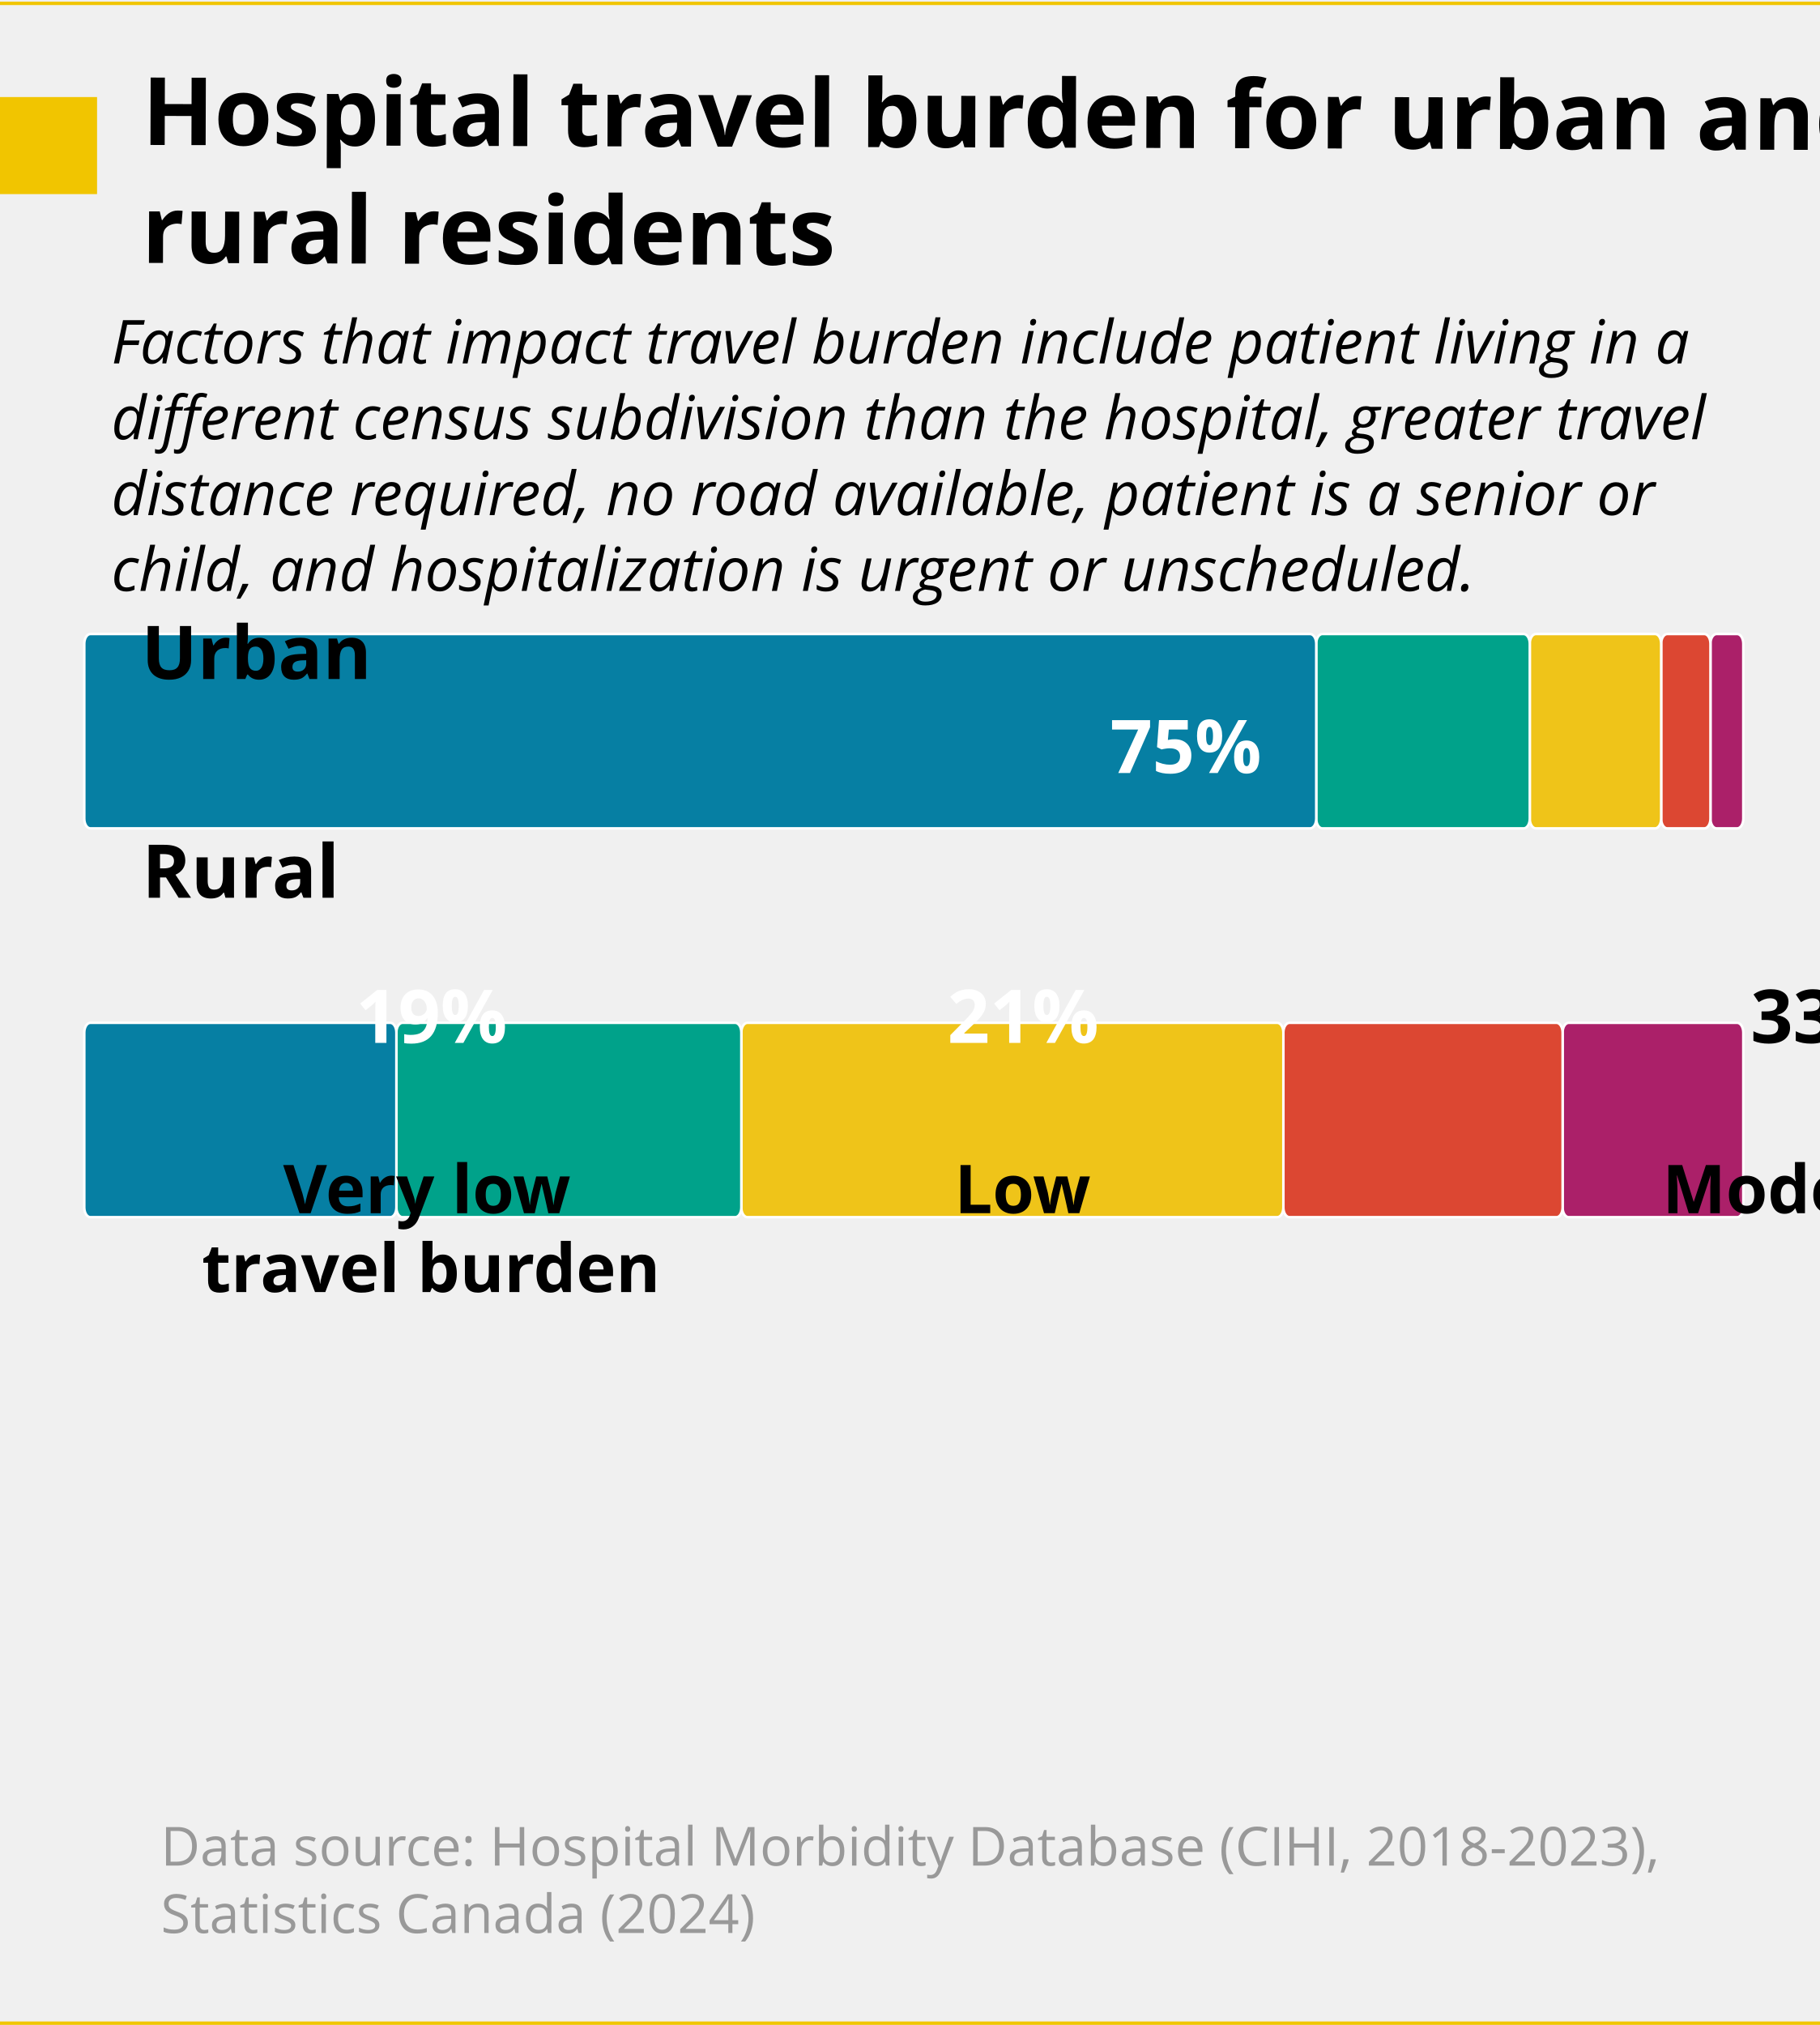
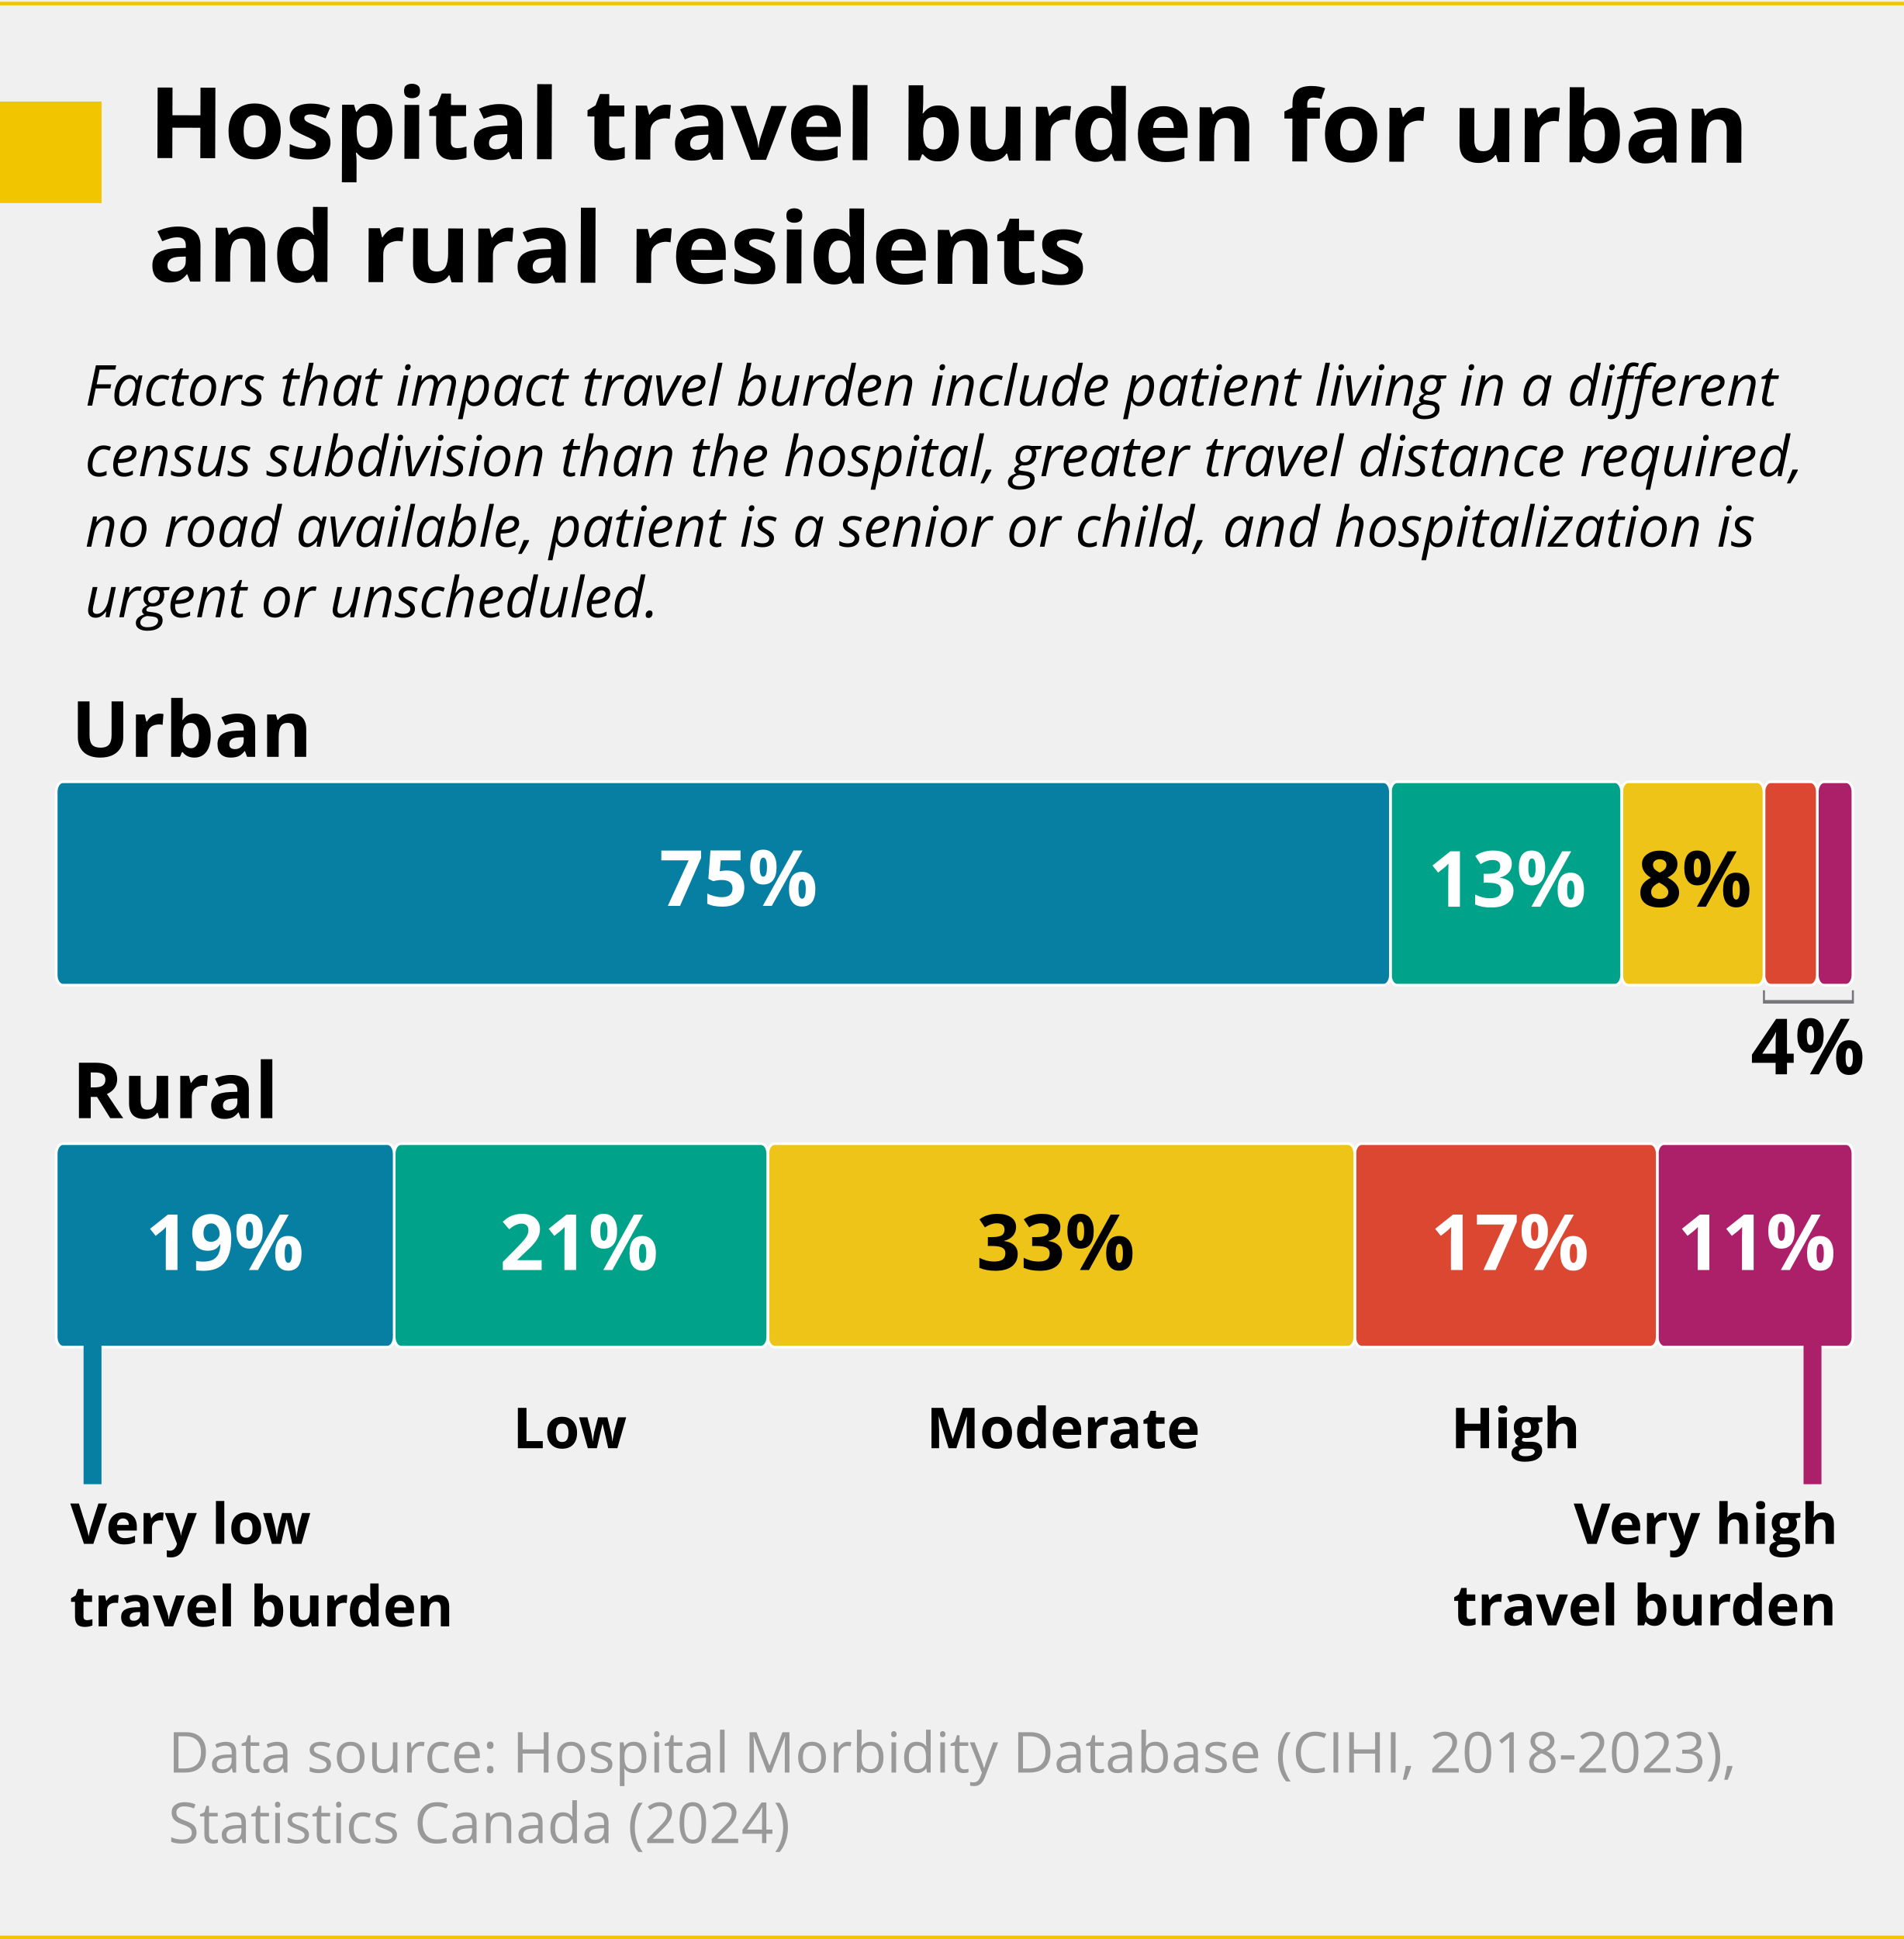
- <svg xmlns="http://www.w3.org/2000/svg" id="svg29" width="360" height="400.6" viewBox="0 0 270 300.45" version="1.1">
-   <defs id="defs29" />
+ <svg xmlns="http://www.w3.org/2000/svg" id="svg29" width="360" height="366.6" viewBox="0 0 270 274.95" version="1.1">
+   <defs id="defs29">
+     <rect x="-49.497" y="316.077" width="19.799" height="25.456" id="rect30" />
+   </defs>
  <g id="layer1">
-     <path id="path1" d="m 258.664,153.195 v 25.958 c 0,0.796 -0.408,1.442 -0.912,1.442 h -24.986 c -0.504,0 -0.912,-0.646 -0.912,-1.442 v -25.958 c 0,-0.796 0.408,-1.442 0.912,-1.442 h 24.986 c 0.504,0 0.912,0.646 0.912,1.442 z" fill="#ab2069" stroke="#ffffff" stroke-miterlimit="10" stroke-width="0.372" />
-     <path id="path2" d="m 258.664,95.508 v 25.958 c 0,0.796 -0.408,1.442 -0.912,1.442 h -3.051 c -0.504,0 -0.912,-0.646 -0.912,-1.442 V 95.508 c 0,-0.796 0.408,-1.442 0.912,-1.442 h 3.051 c 0.504,0 0.912,0.646 0.912,1.442 z" fill="#ab2069" stroke="#ffffff" stroke-miterlimit="10" stroke-width="0.372" />
-     <path id="path3" d="m 253.79,95.508 v 25.958 c 0,0.796 -0.408,1.442 -0.912,1.442 h -5.488 c -0.504,0 -0.912,-0.646 -0.912,-1.442 V 95.508 c 0,-0.796 0.408,-1.442 0.912,-1.442 h 5.488 c 0.504,0 0.912,0.646 0.912,1.442 z" fill="#dc4732" stroke="#ffffff" stroke-miterlimit="10" stroke-width="0.372" />
-     <path id="path4" d="m 231.855,153.195 v 25.958 c 0,0.796 -0.408,1.442 -0.912,1.442 h -39.609 c -0.504,0 -0.912,-0.646 -0.912,-1.442 v -25.958 c 0,-0.796 0.408,-1.442 0.912,-1.442 h 39.609 c 0.504,0 0.912,0.646 0.912,1.442 z" fill="#dc4732" stroke="#ffffff" stroke-miterlimit="10" stroke-width="0.372" />
-     <path id="path5" d="m 246.478,95.508 v 25.958 c 0,0.796 -0.408,1.442 -0.912,1.442 h -17.674 c -0.504,0 -0.912,-0.646 -0.912,-1.442 V 95.508 c 0,-0.796 0.408,-1.442 0.912,-1.442 h 17.674 c 0.504,0 0.912,0.646 0.912,1.442 z" fill="#efc419" stroke="#ffffff" stroke-miterlimit="10" stroke-width="0.372" />
-     <path id="path6" d="m 190.422,153.195 v 25.958 c 0,0.796 -0.408,1.442 -0.912,1.442 h -78.604 c -0.504,0 -0.912,-0.646 -0.912,-1.442 v -25.958 c 0,-0.796 0.408,-1.442 0.912,-1.442 h 78.604 c 0.504,0 0.912,0.646 0.912,1.442 z" fill="#efc419" stroke="#ffffff" stroke-miterlimit="10" stroke-width="0.372" />
-     <path id="path7" d="m 226.981,95.508 v 25.958 c 0,0.796 -0.408,1.442 -0.912,1.442 h -29.86 c -0.504,0 -0.912,-0.646 -0.912,-1.442 V 95.508 c 0,-0.796 0.408,-1.442 0.912,-1.442 h 29.86 c 0.504,0 0.912,0.646 0.912,1.442 z" fill="#00a28a" stroke="#ffffff" stroke-miterlimit="10" stroke-width="0.372" />
-     <path id="path8" d="m 109.995,153.195 v 25.958 c 0,0.796 -0.408,1.442 -0.912,1.442 H 59.725 c -0.504,0 -0.912,-0.646 -0.912,-1.442 v -25.958 c 0,-0.796 0.408,-1.442 0.912,-1.442 h 49.358 c 0.504,0 0.912,0.646 0.912,1.442 z" fill="#00a28a" stroke="#ffffff" stroke-miterlimit="10" stroke-width="0.372" />
-     <path id="path9" d="m 195.297,95.508 v 25.958 c 0,0.796 -0.408,1.442 -0.912,1.442 H 13.418 c -0.504,0 -0.912,-0.646 -0.912,-1.442 V 95.508 c 0,-0.796 0.408,-1.442 0.912,-1.442 H 194.385 c 0.504,0 0.912,0.646 0.912,1.442 z" fill="#067fa3" stroke="#ffffff" stroke-miterlimit="10" stroke-width="0.372" />
-     <path id="path10" d="m 58.813,153.195 v 25.958 c 0,0.796 -0.408,1.442 -0.912,1.442 H 13.418 c -0.504,0 -0.912,-0.646 -0.912,-1.442 v -25.958 c 0,-0.796 0.408,-1.442 0.912,-1.442 h 44.484 c 0.504,0 0.912,0.646 0.912,1.442 z" fill="#067fa3" stroke="#ffffff" stroke-miterlimit="10" stroke-width="0.372" />
-     <path id="path37" d="M 0,300.179 H 489.6" fill="none" stroke="#f1c500" stroke-miterlimit="2.25" stroke-width="0.5" />
+     <path id="path1" d="m 262.755,163.614 v 25.957 c 0,0.796 -0.422,1.442 -0.944,1.442 h -25.861 c -0.521,0 -0.944,-0.646 -0.944,-1.442 v -25.957 c 0,-0.796 0.422,-1.442 0.944,-1.442 h 25.861 c 0.521,0 0.944,0.646 0.944,1.442 z" fill="#ab2069" stroke="#ffffff" stroke-miterlimit="10" stroke-width="0.378" />
+     <path id="path2" d="m 262.755,112.296 v 25.957 c 0,0.796 -0.422,1.442 -0.944,1.442 h -3.158 c -0.521,0 -0.944,-0.646 -0.944,-1.442 v -25.957 c 0,-0.796 0.422,-1.442 0.944,-1.442 h 3.158 c 0.521,0 0.944,0.646 0.944,1.442 z" fill="#ab2069" stroke="#ffffff" stroke-miterlimit="10" stroke-width="0.378" />
+     <path id="path3" d="m 257.709,112.296 v 25.957 c 0,0.796 -0.422,1.442 -0.944,1.442 h -5.681 c -0.521,0 -0.944,-0.646 -0.944,-1.442 v -25.957 c 0,-0.796 0.422,-1.442 0.944,-1.442 h 5.681 c 0.521,0 0.944,0.646 0.944,1.442 z" fill="#dc4732" stroke="#ffffff" stroke-miterlimit="10" stroke-width="0.378" />
+     <path id="path4" d="m 235.006,163.614 v 25.957 c 0,0.796 -0.422,1.442 -0.944,1.442 h -40.997 c -0.521,0 -0.944,-0.646 -0.944,-1.442 v -25.957 c 0,-0.796 0.422,-1.442 0.944,-1.442 h 40.997 c 0.521,0 0.944,0.646 0.944,1.442 z" fill="#dc4732" stroke="#ffffff" stroke-miterlimit="10" stroke-width="0.378" />
+     <path id="path5" d="m 250.142,112.296 v 25.957 c 0,0.796 -0.422,1.442 -0.944,1.442 h -18.293 c -0.521,0 -0.944,-0.646 -0.944,-1.442 v -25.957 c 0,-0.796 0.422,-1.442 0.944,-1.442 h 18.293 c 0.521,0 0.944,0.646 0.944,1.442 z" fill="#efc419" stroke="#ffffff" stroke-miterlimit="10" stroke-width="0.378" />
+     <path id="path6" d="m 192.121,163.614 v 25.957 c 0,0.796 -0.422,1.442 -0.944,1.442 h -81.359 c -0.521,0 -0.944,-0.646 -0.944,-1.442 v -25.957 c 0,-0.796 0.422,-1.442 0.944,-1.442 h 81.359 c 0.521,0 0.944,0.646 0.944,1.442 z" fill="#efc419" stroke="#ffffff" stroke-miterlimit="10" stroke-width="0.378" />
+     <path id="path7" d="m 229.961,112.296 v 25.957 c 0,0.796 -0.422,1.442 -0.944,1.442 h -30.907 c -0.521,0 -0.944,-0.646 -0.944,-1.442 v -25.957 c 0,-0.796 0.422,-1.442 0.944,-1.442 h 30.907 c 0.521,0 0.944,0.646 0.944,1.442 z" fill="#00a28a" stroke="#ffffff" stroke-miterlimit="10" stroke-width="0.378" />
+     <path id="path8" d="m 108.876,163.614 v 25.957 c 0,0.796 -0.422,1.442 -0.944,1.442 H 56.844 c -0.521,0 -0.944,-0.646 -0.944,-1.442 v -25.957 c 0,-0.796 0.422,-1.442 0.944,-1.442 h 51.088 c 0.521,0 0.944,0.646 0.944,1.442 z" fill="#00a28a" stroke="#ffffff" stroke-miterlimit="10" stroke-width="0.378" />
+     <path id="path9" d="m 197.167,112.296 v 25.957 c 0,0.796 -0.422,1.442 -0.944,1.442 H 8.915 c -0.521,0 -0.944,-0.646 -0.944,-1.442 v -25.957 c 0,-0.796 0.422,-1.442 0.944,-1.442 H 196.223 c 0.521,0 0.944,0.646 0.944,1.442 z" fill="#067fa3" stroke="#ffffff" stroke-miterlimit="10" stroke-width="0.378" />
+     <path id="path10" d="m 55.901,163.614 v 25.957 c 0,0.796 -0.422,1.442 -0.944,1.442 H 8.915 c -0.521,0 -0.944,-0.646 -0.944,-1.442 v -25.957 c 0,-0.796 0.422,-1.442 0.944,-1.442 H 54.957 c 0.521,0 0.944,0.646 0.944,1.442 z" fill="#067fa3" stroke="#ffffff" stroke-miterlimit="10" stroke-width="0.378" />
+     <path id="path37" d="M 0,274.723 H 489.6" fill="none" stroke="#f1c500" stroke-miterlimit="2.25" stroke-width="0.5" />
    <g id="text49" isolation="isolate">
      <g id="text10" isolation="isolate">
-         <text transform="rotate(0.17,-7236.761,7108.682)" font-family="TradeGothicLT-Bold, 'TradeGothic LT Bold'" font-size="17px" font-weight="700" isolation="isolate" id="text1" style="font-size:14px;white-space:pre;inline-size:215.443" xml:space="preserve">
-           <tspan x="0" y="0" id="tspan11">Hospital travel burden for urban and </tspan>
-           <tspan x="0" y="17.5" id="tspan13">rural residents</tspan>
+         <text transform="rotate(0.17,-7541.621,7109.135)" font-family="TradeGothicLT-Bold, 'TradeGothic LT Bold'" font-size="17px" font-weight="700" isolation="isolate" id="text1" style="font-size:14px;white-space:pre;inline-size:196.197" xml:space="preserve">
+           <tspan x="0" y="0" id="tspan11">Hospital travel burden for urban </tspan>
+           <tspan x="0" y="17.5" id="tspan13">and rural residents</tspan>
        </text>
      </g>
    </g>
-     <g id="text51" isolation="isolate" transform="translate(-7.900884,73.36536)">
+     <g id="text51" isolation="isolate" transform="translate(-7.900884,47.90951)">
      <g id="text11" isolation="isolate">
-         <text transform="translate(31.75828,203.4359)" fill="#999999" font-family="OpenSans, 'Open Sans'" font-size="8px" isolation="isolate" id="text2" style="white-space:pre;inline-size:232.22" xml:space="preserve">
+         <text transform="translate(31.75828,203.4359)" fill="#999999" font-family="OpenSans, 'Open Sans'" font-size="8px" isolation="isolate" id="text2" style="white-space:pre;inline-size:232.22;display:inline" xml:space="preserve">
          <tspan x="0" y="0" id="tspan14">Data source: Hospital Morbidity Database (CIHI, 2018-2023), </tspan>
          <tspan x="0" y="10" id="tspan15">Statistics Canada (2024)</tspan>
        </text>
      </g>
    </g>
    <rect id="rect72" y="14.4" width="14.4" height="14.4" fill="#f1c500" x="0" />
    <path id="path37-2" d="M 0,0.5 H 489.6" fill="none" stroke="#f1c500" stroke-miterlimit="2.25" stroke-width="0.5" />
    <g id="Layer_1" data-name="Layer 1">
-       <g id="text13" isolation="isolate" transform="translate(1.128698,6.772187)">
-         <text transform="translate(15.39216,47.15044)" font-family="OpenSans-Italic, 'Open Sans'" font-size="9px" font-style="italic" font-variation-settings="'wdth' 100, 'wght' 400" isolation="isolate" id="text3" style="white-space:pre;inline-size:247.283" xml:space="preserve">
-           <tspan x="0" y="0" id="tspan16">Factors that impact travel burden include patient living in a </tspan>
-           <tspan x="0" y="11.25" id="tspan17">different census subdivision than the hospital, greater travel </tspan>
-           <tspan x="0" y="22.5" id="tspan18">distance required, no road available, patient is a senior or </tspan>
-           <tspan x="0" y="33.75" id="tspan19">child, and hospitalization is urgent or unscheduled.</tspan>
+       <g id="text13" isolation="isolate" transform="translate(0,7.424621)">
+         <text transform="translate(12.05406,50.09429)" font-family="OpenSans-Italic, 'Open Sans'" font-size="9px" font-style="italic" font-variation-settings="'wdth' 100, 'wght' 400" isolation="isolate" id="text3" style="font-size:8px;white-space:pre;inline-size:250.955" xml:space="preserve">
+           <tspan x="0" y="0" id="tspan16">Factors that impact travel burden include patient living in a different </tspan>
+           <tspan x="0" y="10" id="tspan17">census subdivision than the hospital, greater travel distance required, </tspan>
+           <tspan x="0" y="20" id="tspan18">no road available, patient is a senior or child, and hospitalization is </tspan>
+           <tspan x="0" y="30" id="tspan19">urgent or unscheduled.</tspan>
        </text>
        <text transform="translate(21.6,54)" font-family="OpenSans-Italic, 'Open Sans'" font-size="9px" font-style="italic" font-variation-settings="'wdth' 100, 'wght' 400" isolation="isolate" id="text4">
          <tspan x="0" y="0" id="tspan4" />
        </text>
      </g>
-       <g id="text14" isolation="isolate" transform="translate(0,25.14046)">
+       <g id="text14" isolation="isolate" transform="translate(-10.875,31.7151)">
        <text transform="translate(20.979,75.602)" font-family="OpenSans-Bold, 'Open Sans'" font-size="11px" font-weight="700" isolation="isolate" id="text5">
          <tspan x="0" y="0" id="tspan5">Urban</tspan>
        </text>
      </g>
-       <g id="text15" isolation="isolate">
-         <text transform="translate(42.014,180.002)" font-family="OpenSans-Bold, 'Open Sans'" font-size="10px" font-weight="700" isolation="isolate" id="text6">
-           <tspan x="0" y="0" id="tspan6">Very low</tspan>
+       <g id="text15" isolation="isolate" transform="translate(0,25.35114)">
+         <text font-family="OpenSans-Bold, 'Open Sans'" font-size="10px" font-weight="700" isolation="isolate" id="text6" x="9.969" y="193.57" style="font-size:8px">
+           <tspan x="9.969" y="193.57" id="tspan6" style="font-size:8px">Very low</tspan>
        </text>
-         <text font-family="OpenSans-Bold, 'Open Sans'" font-size="10px" font-weight="700" isolation="isolate" id="text6-1" x="29.939" y="191.699">
-           <tspan x="29.939" y="191.699" id="tspan6-5">travel burden</tspan>
+         <text font-family="OpenSans-Bold, 'Open Sans'" font-size="10px" font-weight="700" isolation="isolate" id="text6-1" x="9.886" y="205.266" style="font-size:8px">
+           <tspan x="9.886" y="205.266" id="tspan6-5" style="font-size:8px">travel burden</tspan>
        </text>
-         <text font-family="OpenSans-Bold, 'Open Sans'" font-size="10px" font-weight="700" isolation="isolate" id="text6-1-7" x="409.096" y="191.554">
-           <tspan x="409.096" y="191.554" id="tspan6-5-7">travel burden</tspan>
+         <text font-family="OpenSans-Bold, 'Open Sans'" font-size="10px" font-weight="700" isolation="isolate" id="text6-1-7" x="206.032" y="205.122" style="font-size:8px">
+           <tspan x="206.032" y="205.122" id="tspan6-5-7" style="font-size:8px">travel burden</tspan>
        </text>
+         <rect style="fill:#067fa3;fill-opacity:1;stroke-width:0.75" id="rect14" width="2.54" height="20.317" x="11.851" y="164.79" />
+         <rect style="fill:#ab2069;fill-opacity:1;stroke-width:0.75" id="rect14-9" width="2.54" height="20.317" x="255.756" y="164.791" />
      </g>
-       <g id="text16" isolation="isolate">
+       <g id="text16" isolation="isolate" transform="translate(-32.16789,25.35114)">
        <text transform="translate(52.789,154.737)" fill="#ffffff" font-family="OpenSans-Bold, 'Open Sans'" font-size="11px" font-weight="700" isolation="isolate" id="text7">
          <tspan x="0" y="0" id="tspan7">19%</tspan>
        </text>
      </g>
-       <g id="text17" isolation="isolate" transform="translate(-11.17354,17.95747)">
+       <g id="text17" isolation="isolate" transform="translate(-82.39494,31.7151)">
        <text transform="translate(175.879,96.738)" fill="#ffffff" font-family="OpenSans-Bold, 'Open Sans'" font-size="11px" font-weight="700" isolation="isolate" id="text8">
          <tspan x="0" y="0" id="tspan8">75%</tspan>
        </text>
      </g>
-       <g id="text18" isolation="isolate">
+       <g id="text18" isolation="isolate" transform="translate(-69.69709,25.35114)">
        <text transform="translate(140.567,154.737)" fill="#ffffff" font-family="OpenSans-Bold, 'Open Sans'" font-size="11px" font-weight="700" isolation="isolate" id="text9">
          <tspan x="0" y="0" id="tspan9">21%</tspan>
        </text>
      </g>
-       <g id="text19" isolation="isolate">
+       <g id="text19" isolation="isolate" transform="translate(-167.6116,31.7151)">
        <text transform="translate(370.093,96.859)" fill="#ffffff" font-family="OpenSans-Bold, 'Open Sans'" font-size="11px" font-weight="700" isolation="isolate" id="text12">
          <tspan x="0" y="0" id="tspan10">13%</tspan>
        </text>
      </g>
-       <g id="g20" isolation="isolate">
+       <g id="g20" isolation="isolate" transform="translate(-187.3638,31.7151)">
        <text transform="translate(419.584,96.859)" font-family="OpenSans-Bold, 'Open Sans'" font-size="11px" font-weight="700" isolation="isolate" id="text20">
          <tspan x="0" y="0" id="tspan12">8%</tspan>
        </text>
      </g>
-       <g id="g21" isolation="isolate">
+       <g id="g21" isolation="isolate" transform="translate(-200.0264,31.7151)">
        <text transform="translate(448.275,120.619)" font-family="OpenSans-Bold, 'Open Sans'" font-size="11px" font-weight="700" isolation="isolate" id="text21">
          <tspan x="0" y="0" id="tspan20">4%</tspan>
        </text>
      </g>
-       <g id="g22" isolation="isolate">
+       <g id="g22" isolation="isolate" transform="translate(-121.2837,25.35114)">
        <text transform="translate(259.744,154.737)" font-family="OpenSans-Bold, 'Open Sans'" font-size="11px" font-weight="700" isolation="isolate" id="text22">
          <tspan x="0" y="0" id="tspan21">33%</tspan>
        </text>
      </g>
-       <g id="g23" isolation="isolate">
+       <g id="g23" isolation="isolate" transform="translate(-167.2282,25.35114)">
        <text transform="translate(370.092,154.737)" fill="#ffffff" font-family="OpenSans-Bold, 'Open Sans'" font-size="11px" font-weight="700" isolation="isolate" id="text23">
          <tspan x="0" y="0" id="tspan22">17%</tspan>
        </text>
      </g>
-       <g id="g24" isolation="isolate">
+       <g id="g24" isolation="isolate" transform="translate(-194.0348,25.35114)">
        <text transform="translate(431.888,154.737)" fill="#ffffff" font-family="OpenSans-Bold, 'Open Sans'" font-size="11px" font-weight="700" isolation="isolate" id="text24">
          <tspan x="0" y="0" id="tspan23">11%</tspan>
        </text>
      </g>
-       <g id="g25" isolation="isolate">
-         <text transform="translate(141.612,180.001)" font-family="OpenSans-Bold, 'Open Sans'" font-size="10px" font-weight="700" isolation="isolate" id="text25">
-           <tspan x="0" y="0" id="tspan24">Low</tspan>
+       <g id="g25" isolation="isolate" transform="translate(-68.89126,25.35114)">
+         <text transform="translate(141.612,180.001)" font-family="OpenSans-Bold, 'Open Sans'" font-size="10px" font-weight="700" isolation="isolate" id="text25" style="font-size:8px">
+           <tspan x="0" y="0" id="tspan24" style="font-size:8px">Low</tspan>
        </text>
      </g>
-       <g id="g26" isolation="isolate">
-         <text transform="translate(246.645,180.002)" font-family="OpenSans-Bold, 'Open Sans'" font-size="10px" font-weight="700" isolation="isolate" id="text26">
-           <tspan x="0" y="0" id="tspan25">Moderate</tspan>
+       <g id="g26" isolation="isolate" transform="translate(-115.2702,25.35114)">
+         <text transform="translate(246.645,180.002)" font-family="OpenSans-Bold, 'Open Sans'" font-size="10px" font-weight="700" isolation="isolate" id="text26" style="font-size:8px">
+           <tspan x="0" y="0" id="tspan25" style="font-size:8px">Moderate</tspan>
        </text>
      </g>
-       <g id="g27" isolation="isolate">
-         <text transform="translate(369.874,180.001)" font-family="OpenSans-Bold, 'Open Sans'" font-size="10px" font-weight="700" isolation="isolate" id="text27">
-           <tspan x="0" y="0" id="tspan26">High</tspan>
+       <g id="g27" isolation="isolate" transform="translate(-164.1243,25.35114)">
+         <text transform="translate(369.874,180.001)" font-family="OpenSans-Bold, 'Open Sans'" font-size="10px" font-weight="700" isolation="isolate" id="text27" style="font-size:8px">
+           <tspan x="0" y="0" id="tspan26" style="font-size:8px">High</tspan>
        </text>
      </g>
-       <g id="g28" isolation="isolate">
-         <text transform="translate(419.592,180.002)" font-family="OpenSans-Bold, 'Open Sans'" font-size="10px" font-weight="700" isolation="isolate" id="text28">
-           <tspan x="0" y="0" id="tspan27">Very high</tspan>
+       <g id="g28" isolation="isolate" transform="translate(-203.0644,38.919)">
+         <text font-family="OpenSans-Bold, 'Open Sans'" font-size="10px" font-weight="700" isolation="isolate" id="text28" style="font-size:8px" x="426.223" y="180.002">
+           <tspan x="426.223" y="180.002" id="tspan27" style="font-size:8px">Very high</tspan>
        </text>
      </g>
-       <g id="g29" isolation="isolate">
+       <g id="g29" isolation="isolate" transform="translate(-10.875,25.35114)">
        <text transform="translate(21.085,133.203)" font-family="OpenSans-Bold, 'Open Sans'" font-size="11px" font-weight="700" isolation="isolate" id="text29">
          <tspan x="0" y="0" id="tspan28">Rural</tspan>
        </text>
      </g>
-       <polyline id="polyline29" points="445.339 108.721 445.339 110.36 467.409 110.36 467.409 108.721" fill="none" stroke="#ab2069" stroke-miterlimit="10" stroke-width="0.5" style="stroke:#77767b" />
+       <polyline id="polyline29" points="445.339 108.721 445.339 110.36 467.409 110.36 467.409 108.721" fill="none" stroke="#ab2069" stroke-miterlimit="10" stroke-width="0.5" style="stroke:#77767b" transform="matrix(0.571508,0,0,1.001409,-4.373313,31.54263)" />
+       <text xml:space="preserve" transform="scale(0.75)" id="text30" style="font-size:17.333px;font-family:TradeGothicBold;-inkscape-font-specification:TradeGothicBold;writing-mode:lr-tb;direction:ltr;white-space:pre;shape-inside:url(#rect30);fill:#ab2069;fill-opacity:1" />
    </g>
  </g>
</svg>
